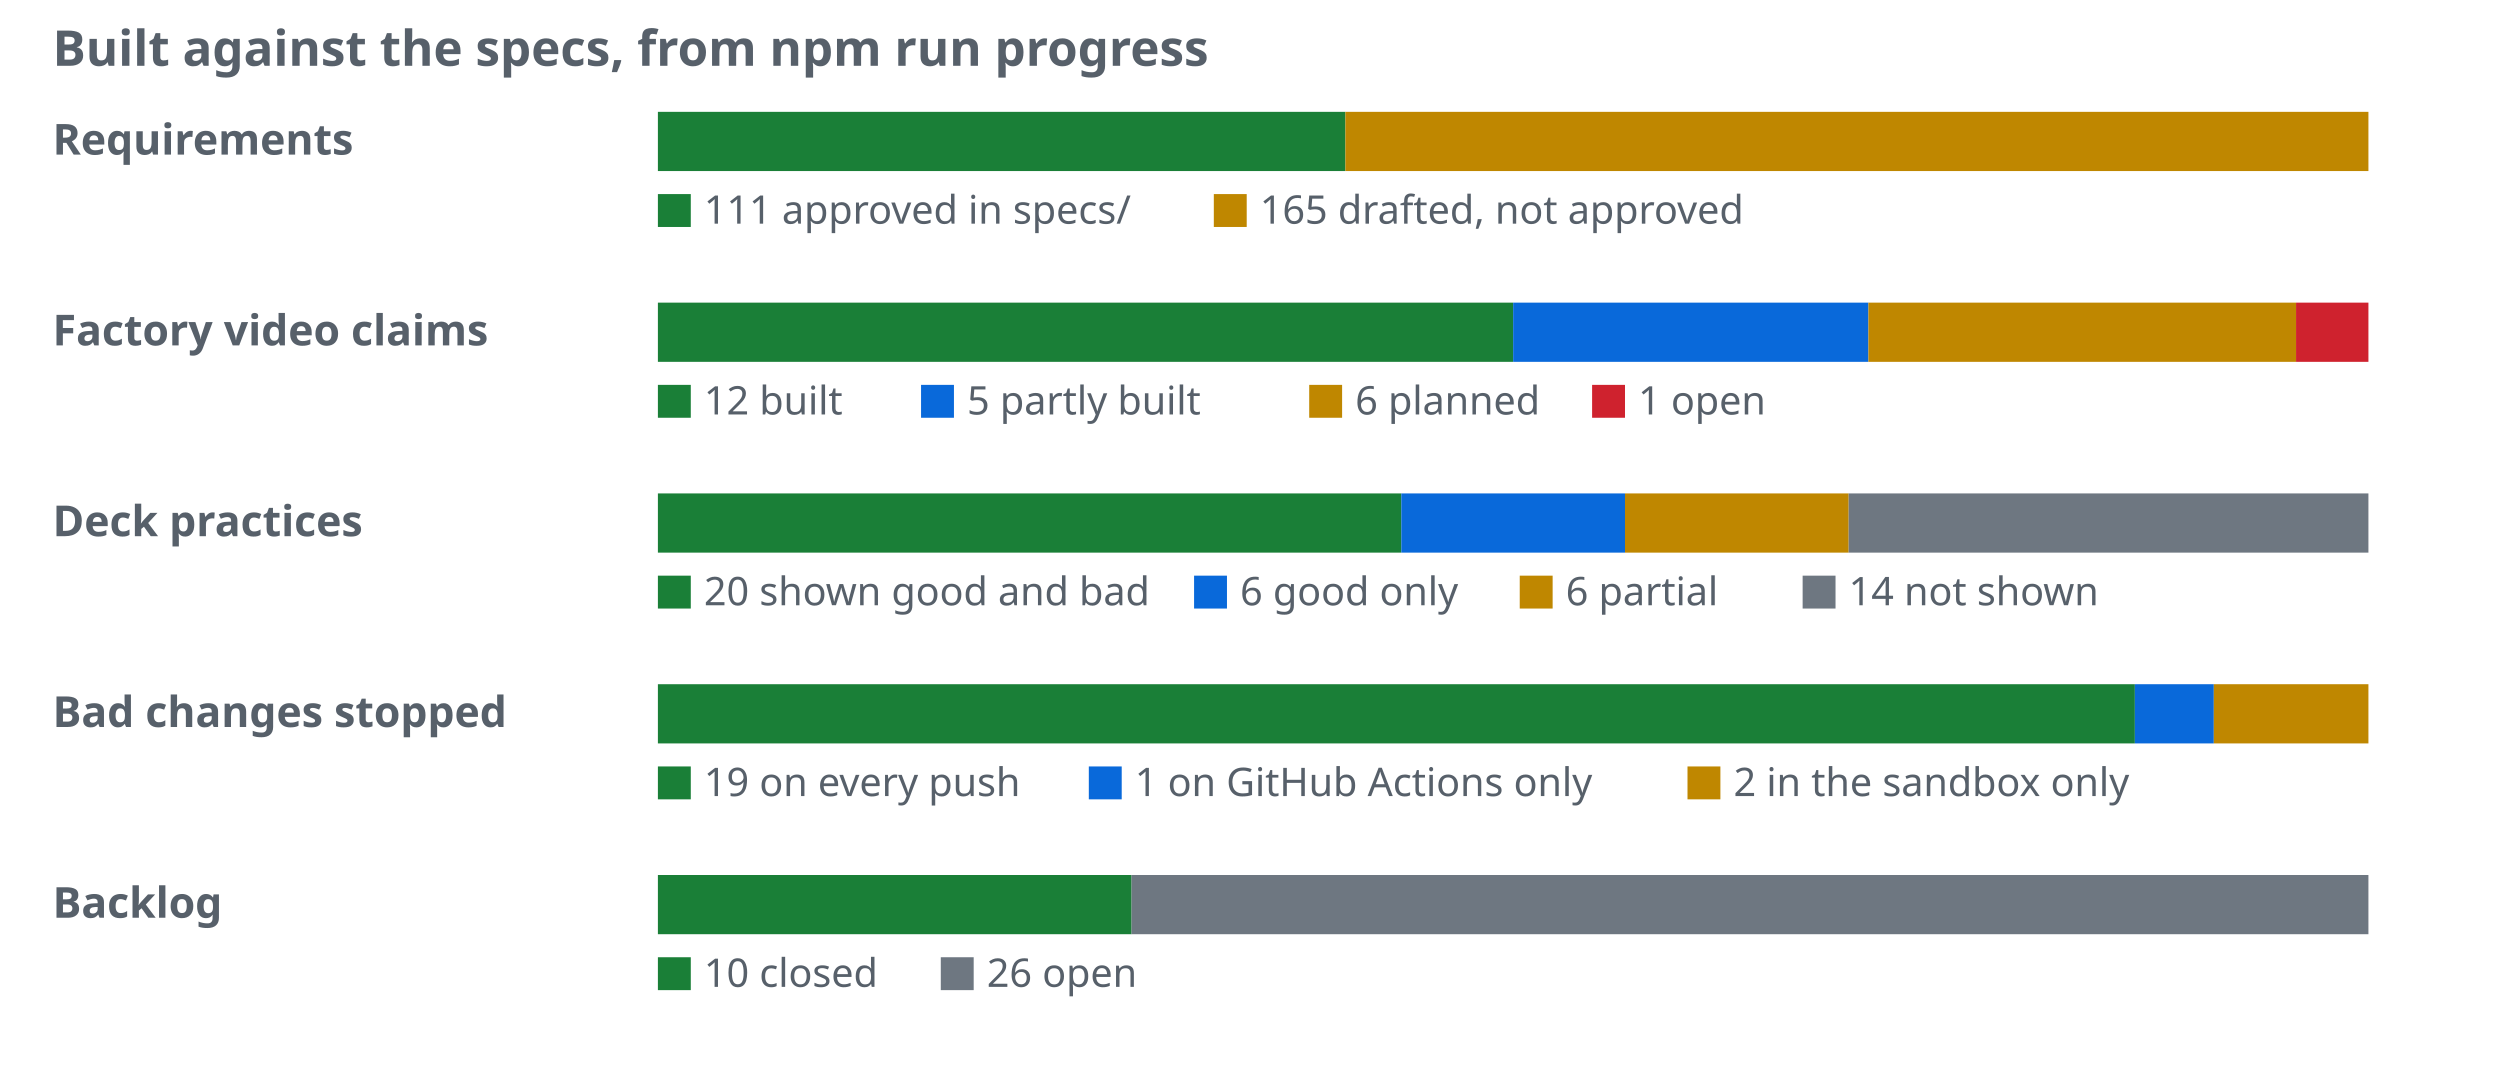
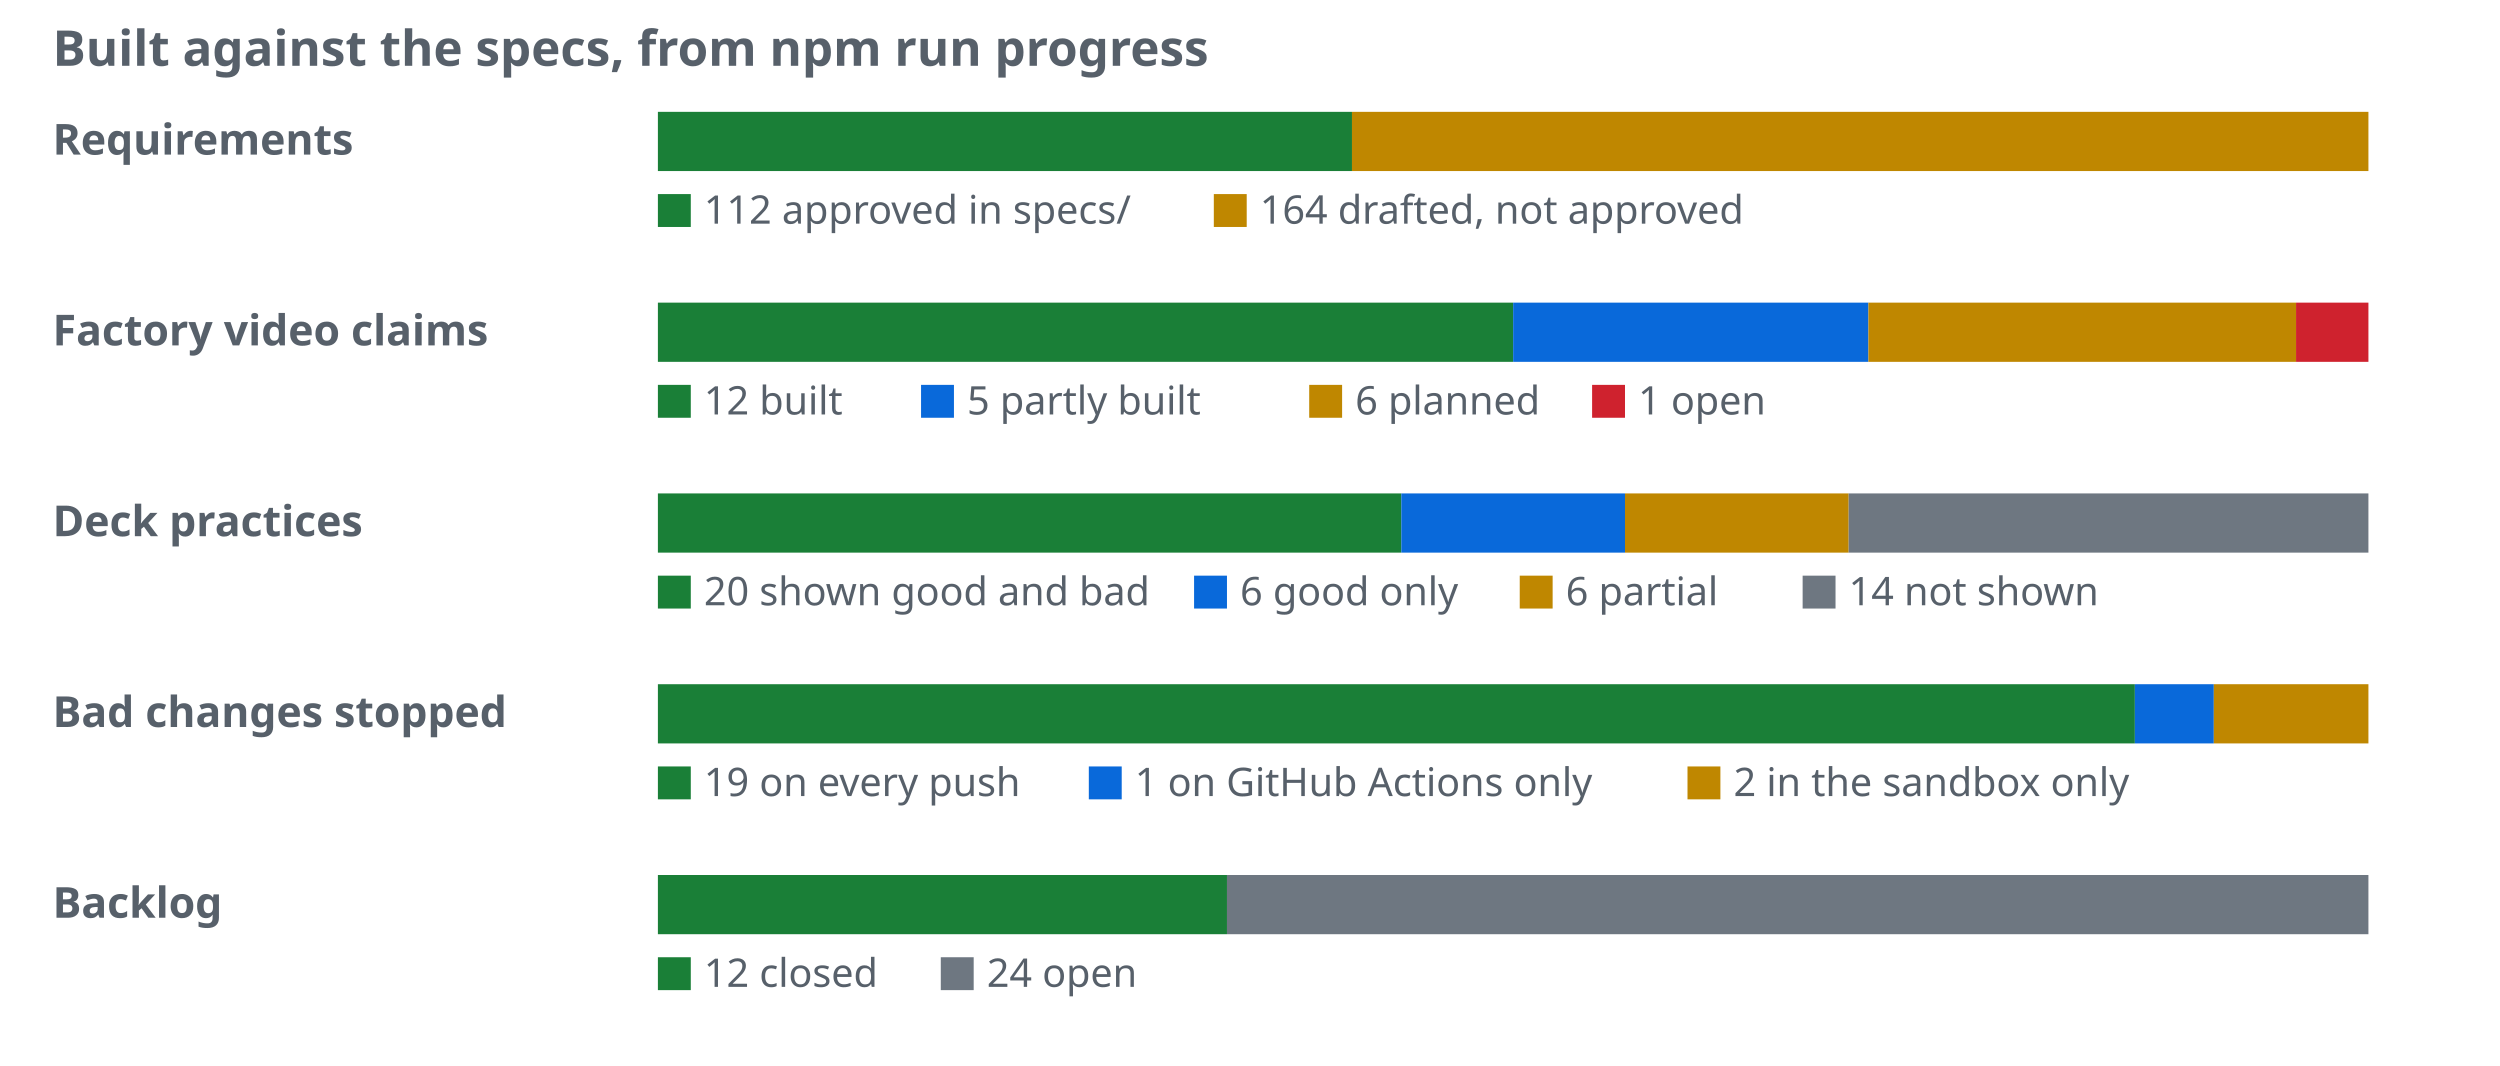
<svg xmlns="http://www.w3.org/2000/svg" width="760" height="324" viewBox="0 0 760 324" role="img" aria-labelledby="title">
  <style>text{fill:#57606a;font-family:sans-serif}.h{font-size:15px;font-weight:600}.t{font-size:13px;font-weight:600}.l{font-size:12px}@media (prefers-color-scheme:dark){text{fill:#9198a1}}</style>
  <text x="16" y="20" class="h">Built against the specs, from npm run progress</text>
  <text x="16" y="47" class="t">Requirements</text>
-   <rect x="200" y="34" width="209" height="18" fill="#1a7f37" />
-   <rect x="409" y="34" width="311" height="18" fill="#bf8700" />
+   <rect x="200" y="34" width="211" height="18" fill="#1a7f37" />
+   <rect x="411" y="34" width="309" height="18" fill="#bf8700" />
  <rect x="200" y="59" width="10" height="10" fill="#1a7f37" />
-   <text x="214" y="68" class="l">111 approved in specs/</text>
+   <text x="214" y="68" class="l">112 approved in specs/</text>
  <rect x="369" y="59" width="10" height="10" fill="#bf8700" />
-   <text x="383" y="68" class="l">165 drafted, not approved</text>
+   <text x="383" y="68" class="l">164 drafted, not approved</text>
  <text x="16" y="105" class="t">Factory video claims</text>
  <rect x="200" y="92" width="260" height="18" fill="#1a7f37" />
  <rect x="460" y="92" width="108" height="18" fill="#0969da" />
  <rect x="568" y="92" width="130" height="18" fill="#bf8700" />
  <rect x="698" y="92" width="22" height="18" fill="#cf222e" />
  <rect x="200" y="117" width="10" height="10" fill="#1a7f37" />
  <text x="214" y="126" class="l">12 built</text>
  <rect x="280" y="117" width="10" height="10" fill="#0969da" />
  <text x="294" y="126" class="l">5 partly built</text>
  <rect x="398" y="117" width="10" height="10" fill="#bf8700" />
  <text x="412" y="126" class="l">6 planned</text>
  <rect x="484" y="117" width="10" height="10" fill="#cf222e" />
  <text x="498" y="126" class="l">1 open</text>
  <text x="16" y="163" class="t">Deck practices</text>
  <rect x="200" y="150" width="226" height="18" fill="#1a7f37" />
  <rect x="426" y="150" width="68" height="18" fill="#0969da" />
  <rect x="494" y="150" width="68" height="18" fill="#bf8700" />
  <rect x="562" y="150" width="158" height="18" fill="#6e7781" />
  <rect x="200" y="175" width="10" height="10" fill="#1a7f37" />
  <text x="214" y="184" class="l">20 shown good and bad</text>
  <rect x="363" y="175" width="10" height="10" fill="#0969da" />
  <text x="377" y="184" class="l">6 good only</text>
  <rect x="462" y="175" width="10" height="10" fill="#bf8700" />
  <text x="476" y="184" class="l">6 partial</text>
  <rect x="548" y="175" width="10" height="10" fill="#6e7781" />
  <text x="562" y="184" class="l">14 not shown</text>
  <text x="16" y="221" class="t">Bad changes stopped</text>
  <rect x="200" y="208" width="449" height="18" fill="#1a7f37" />
  <rect x="649" y="208" width="24" height="18" fill="#0969da" />
  <rect x="673" y="208" width="47" height="18" fill="#bf8700" />
  <rect x="200" y="233" width="10" height="10" fill="#1a7f37" />
  <text x="214" y="242" class="l">19 on every push</text>
  <rect x="331" y="233" width="10" height="10" fill="#0969da" />
  <text x="345" y="242" class="l">1 on GitHub Actions only</text>
  <rect x="513" y="233" width="10" height="10" fill="#bf8700" />
  <text x="527" y="242" class="l">2 in the sandbox only</text>
  <text x="16" y="279" class="t">Backlog</text>
-   <rect x="200" y="266" width="144" height="18" fill="#1a7f37" />
-   <rect x="344" y="266" width="376" height="18" fill="#6e7781" />
+   <rect x="200" y="266" width="173" height="18" fill="#1a7f37" />
+   <rect x="373" y="266" width="347" height="18" fill="#6e7781" />
  <rect x="200" y="291" width="10" height="10" fill="#1a7f37" />
-   <text x="214" y="300" class="l">10 closed</text>
+   <text x="214" y="300" class="l">12 closed</text>
  <rect x="286" y="291" width="10" height="10" fill="#6e7781" />
-   <text x="300" y="300" class="l">26 open</text>
+   <text x="300" y="300" class="l">24 open</text>
</svg>
